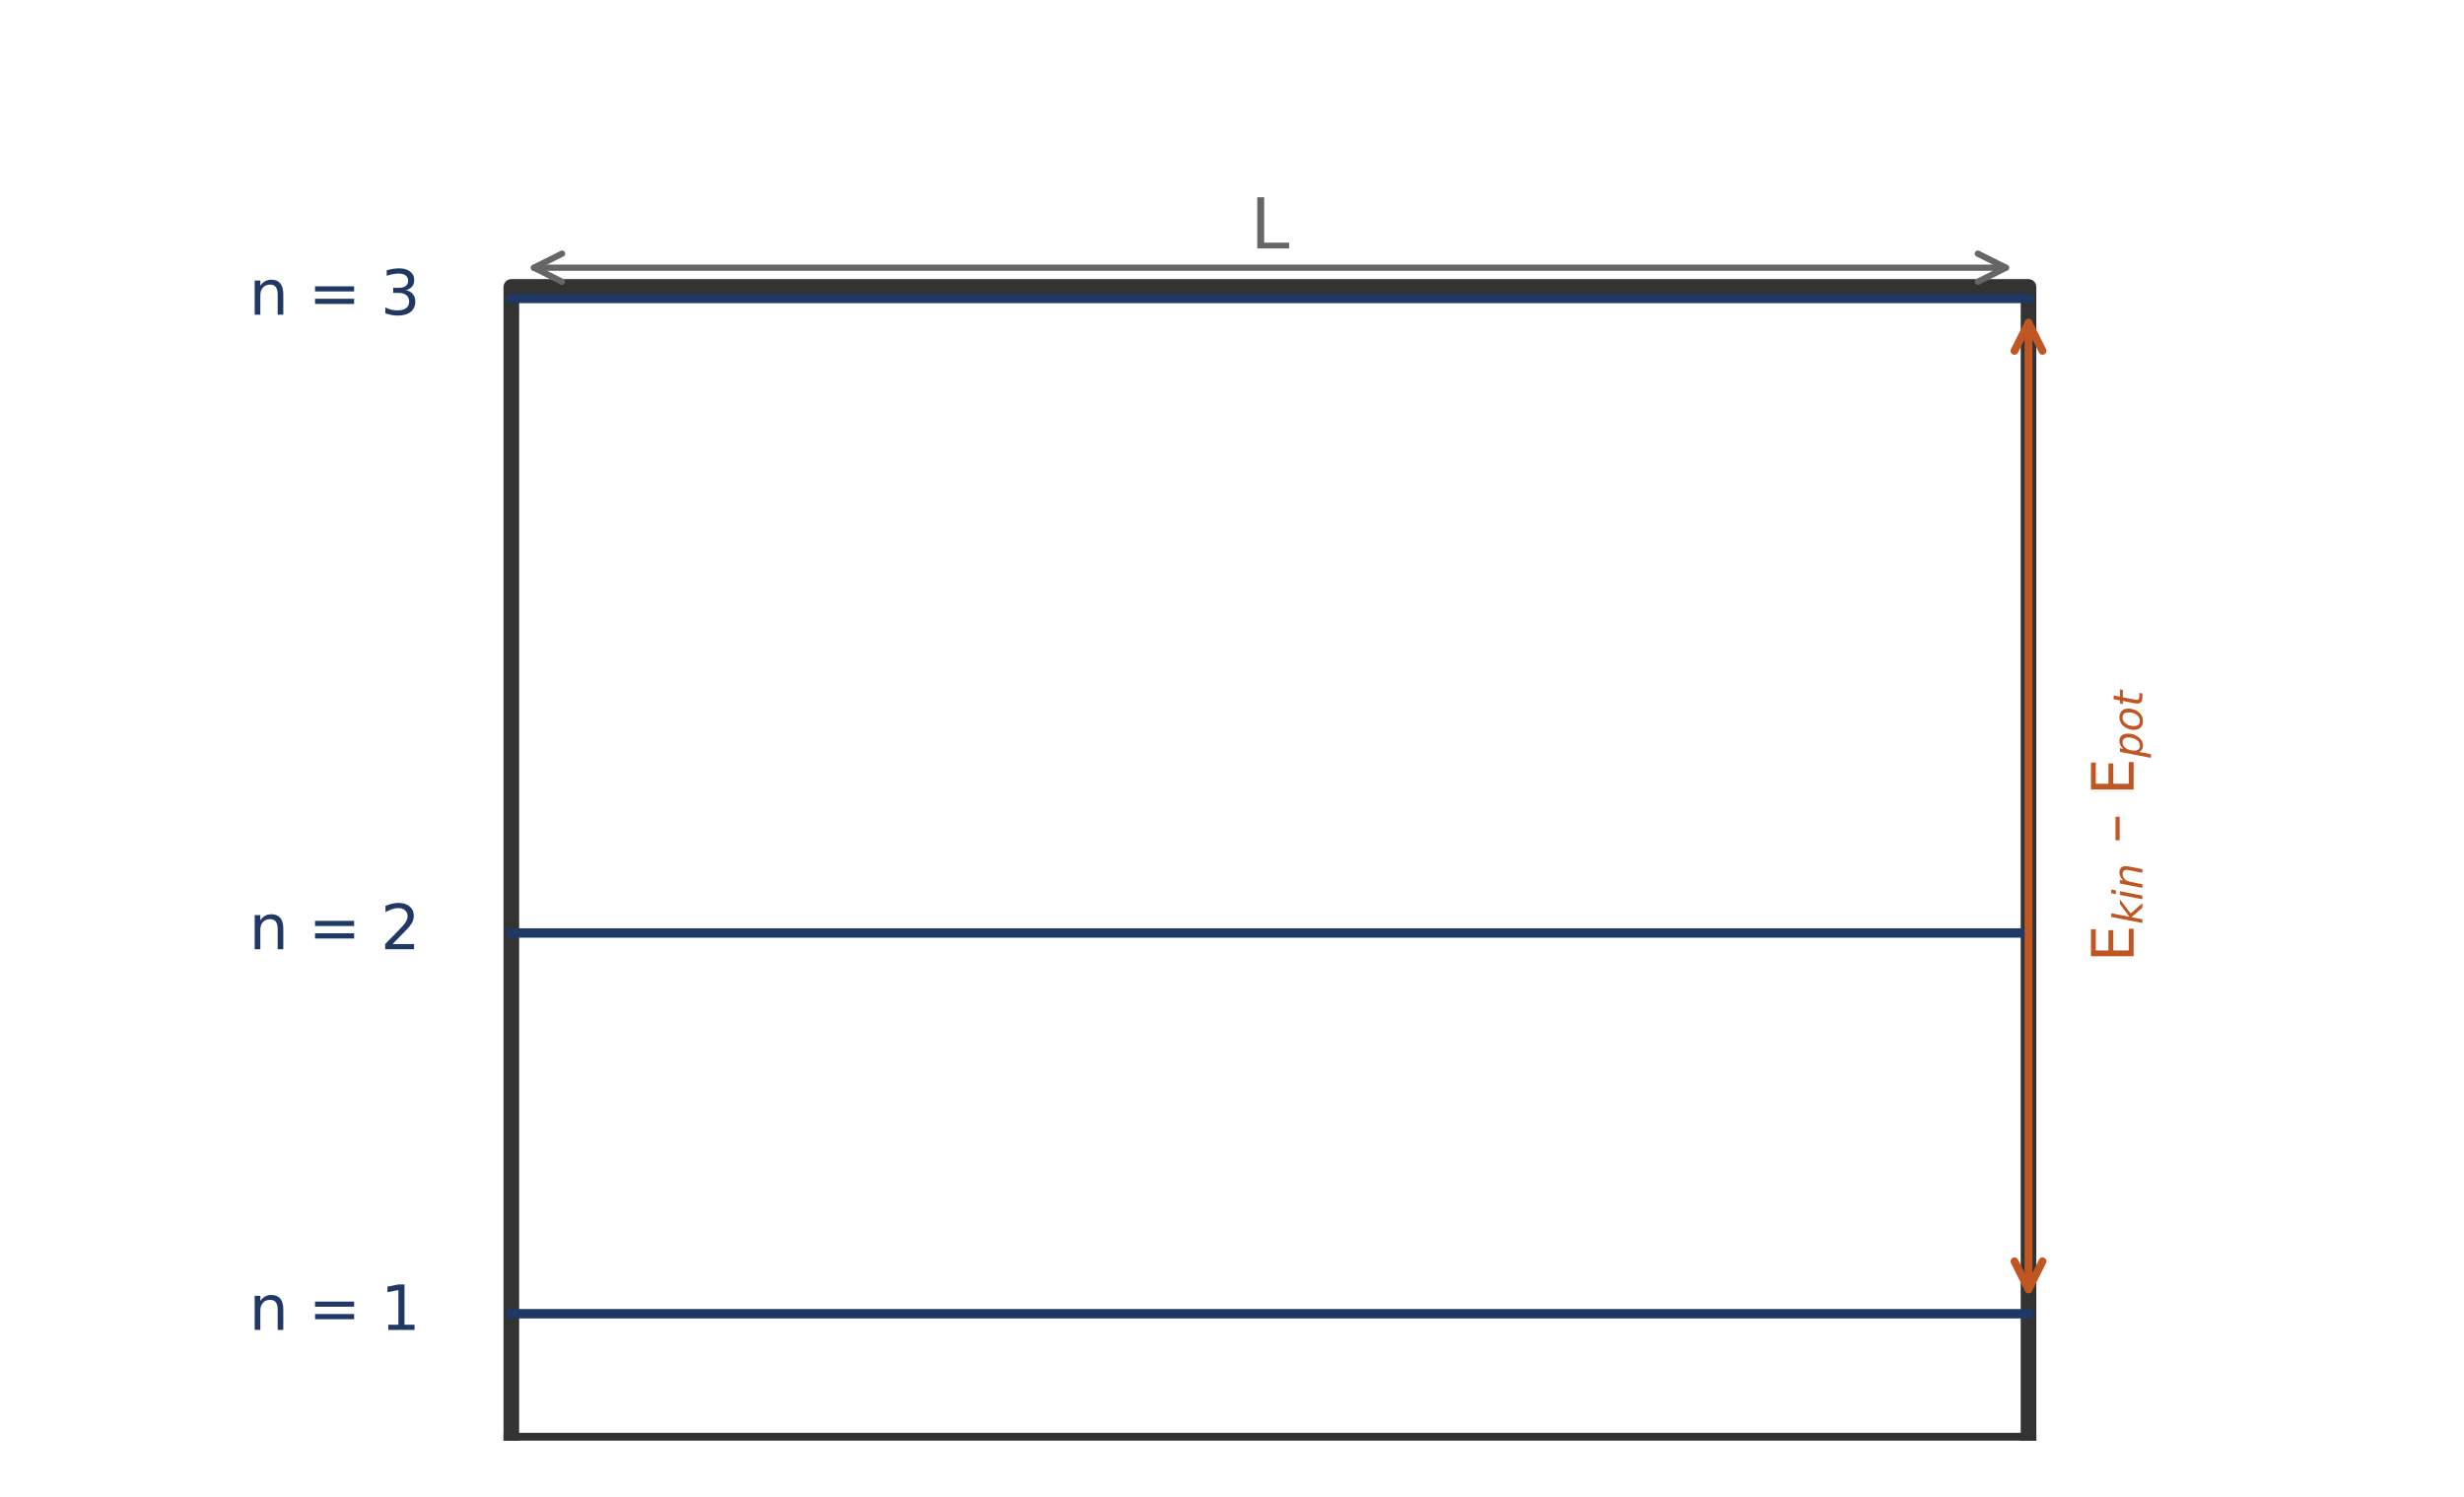
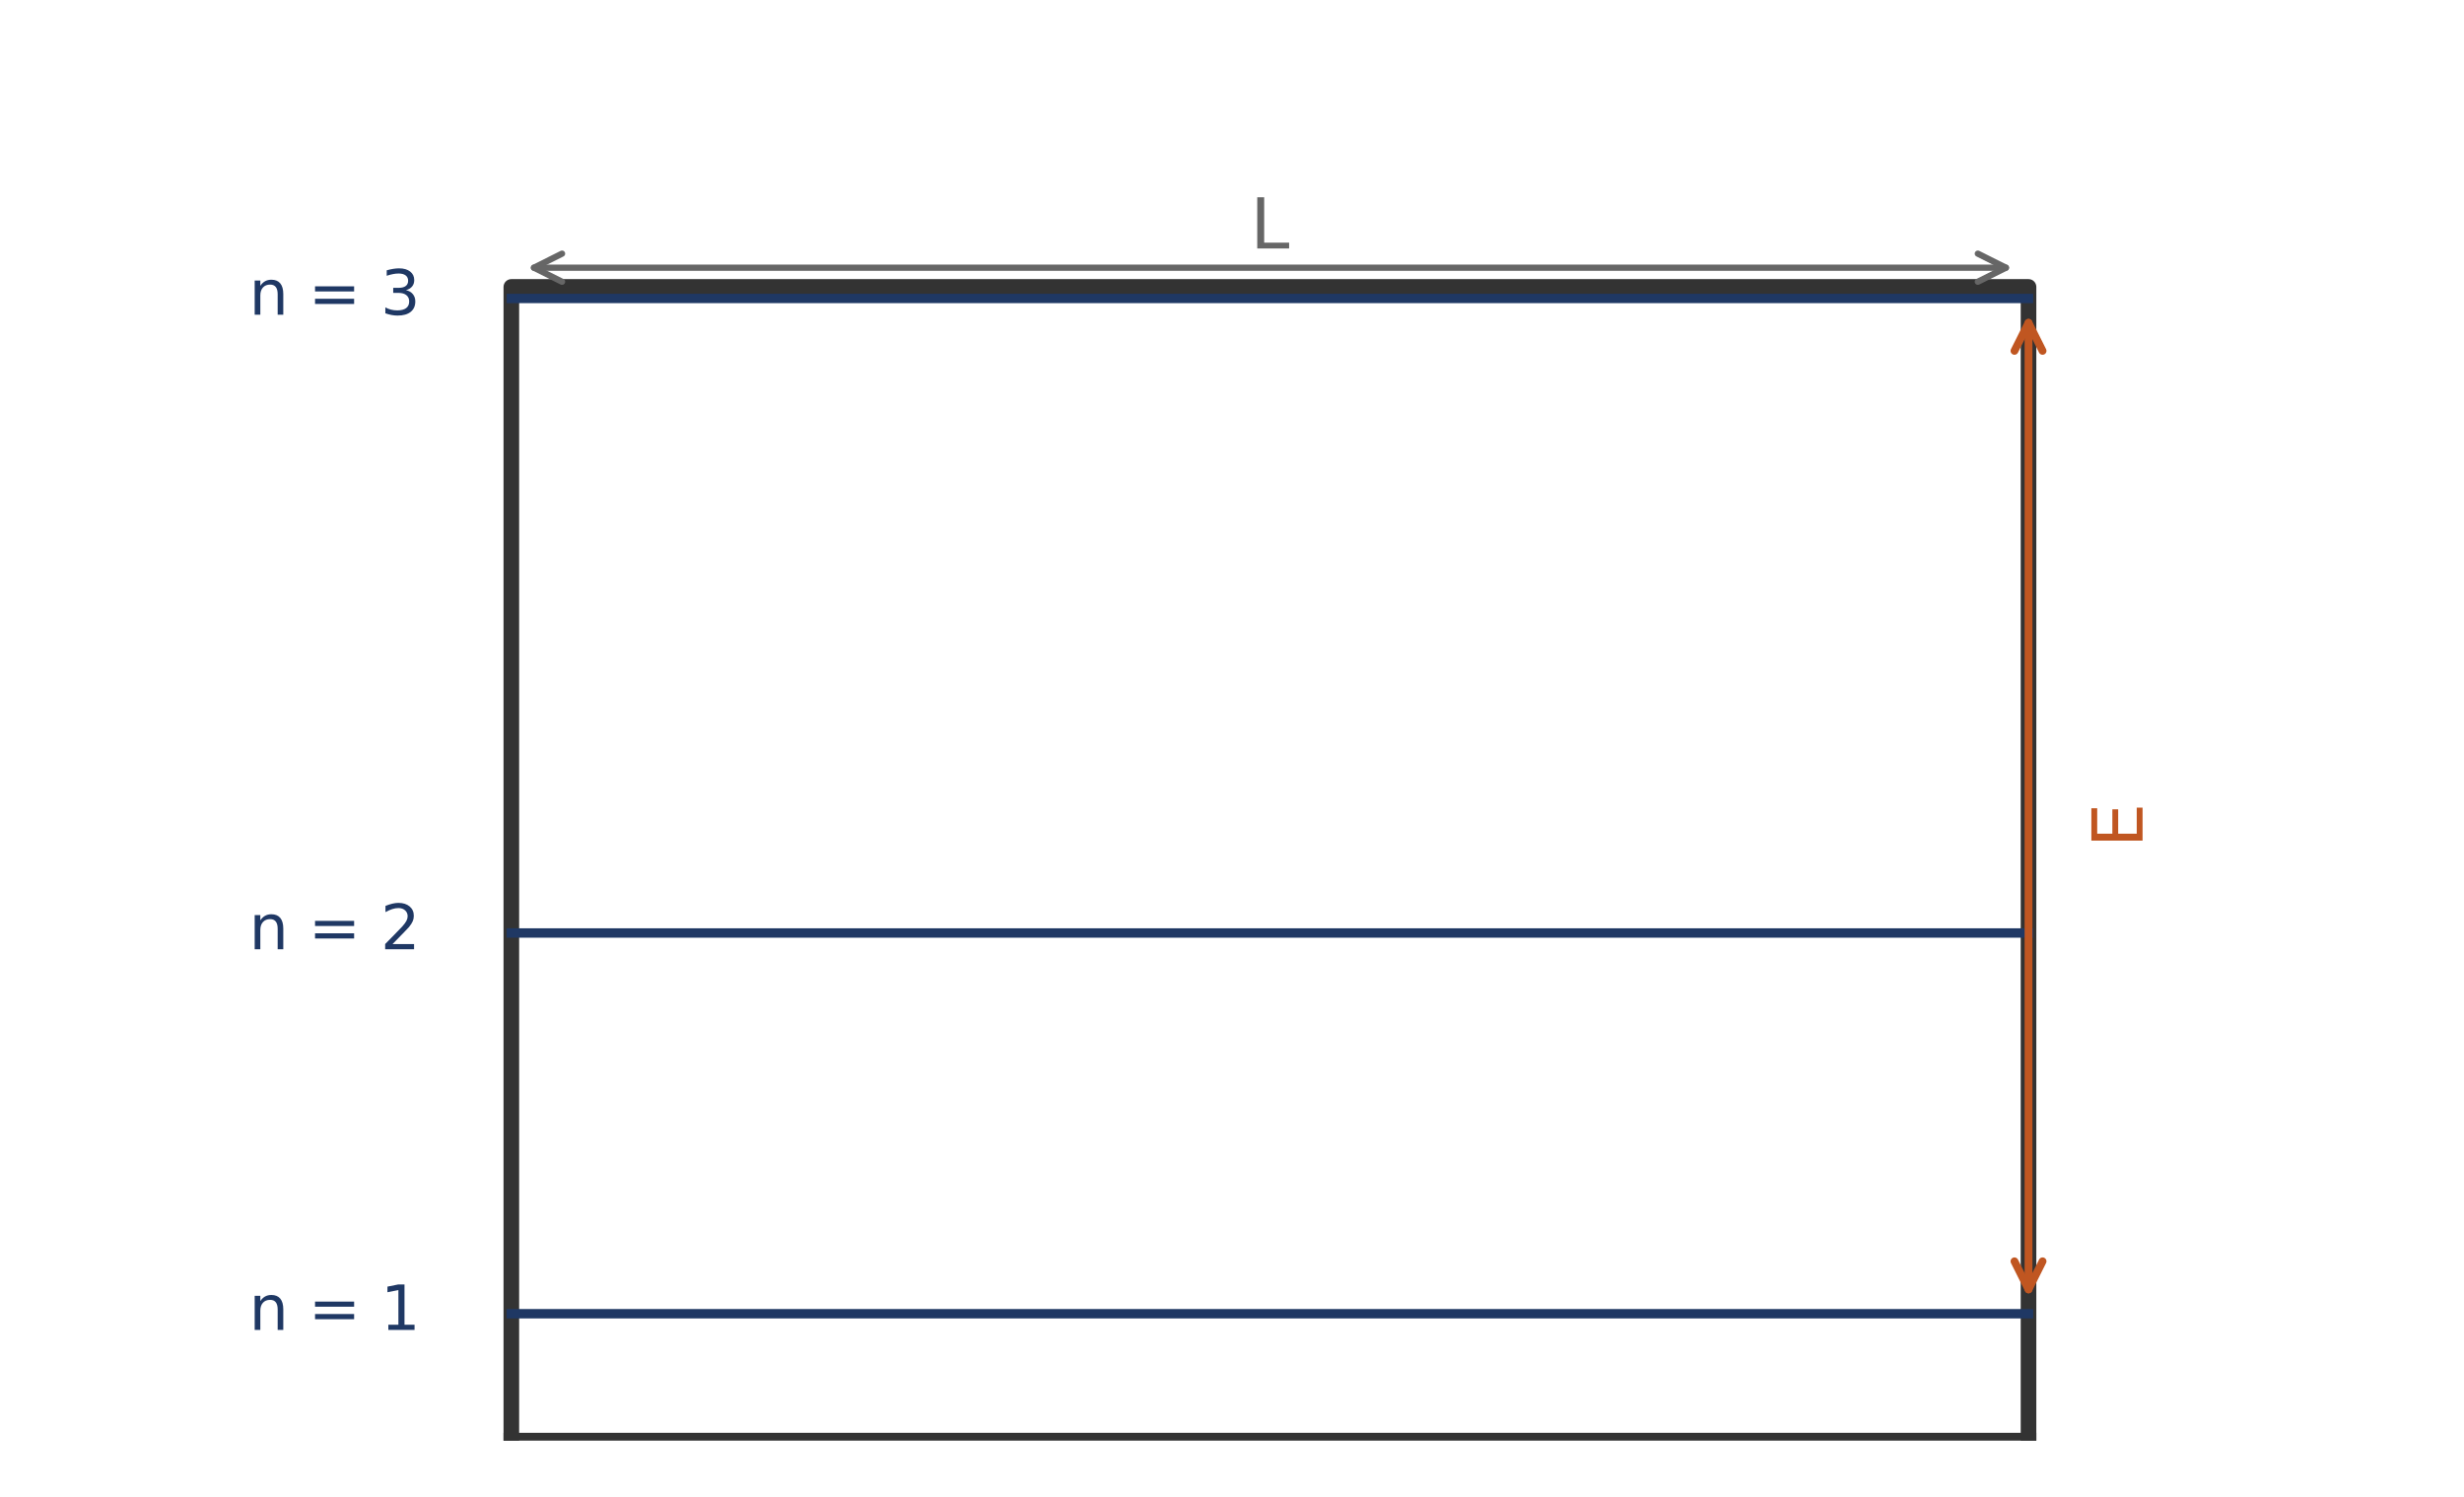
<svg xmlns="http://www.w3.org/2000/svg" xmlns:xlink="http://www.w3.org/1999/xlink" width="315.72pt" height="191.808pt" viewBox="0 0 315.72 191.808" version="1.1">
  <defs>
    <style type="text/css">*{stroke-linejoin: round; stroke-linecap: butt}</style>
  </defs>
  <g id="figure_1">
    <g id="patch_1">
      <path d="M 0 191.808  L 315.72 191.808  L 315.72 0  L 0 0  L 0 191.808  z " style="fill: none" />
    </g>
    <g id="axes_1">
      <g id="line2d_1">
-         <path d="M 65.52 184.608  L 65.52 36.768  L 259.92 36.768  L 259.92 184.608  " clip-path="url(#pff5bb4e804)" style="fill: none; stroke: #333333; stroke-width: 2; stroke-linecap: square" />
+         <path d="M 65.52 184.608  L 65.52 36.768  L 259.92 36.768  L 259.92 184.608  " clip-path="url(#pd39ec88fea)" style="fill: none; stroke: #333333; stroke-width: 2; stroke-linecap: square" />
      </g>
      <g id="line2d_2">
-         <path d="M 65.52 184.608  L 259.92 184.608  " clip-path="url(#pff5bb4e804)" style="fill: none; stroke: #333333; stroke-width: 2; stroke-linecap: square" />
+         <path d="M 65.52 184.608  L 259.92 184.608  " clip-path="url(#pd39ec88fea)" style="fill: none; stroke: #333333; stroke-width: 2; stroke-linecap: square" />
      </g>
      <g id="line2d_3">
-         <path d="M 65.52 168.346  L 259.92 168.346  " clip-path="url(#pff5bb4e804)" style="fill: none; stroke: #1f3864; stroke-width: 1.2; stroke-linecap: square" />
+         <path d="M 65.52 168.346  L 259.92 168.346  " clip-path="url(#pd39ec88fea)" style="fill: none; stroke: #1f3864; stroke-width: 1.2; stroke-linecap: square" />
      </g>
      <g id="line2d_4">
-         <path d="M 65.52 119.558  L 259.92 119.558  " clip-path="url(#pff5bb4e804)" style="fill: none; stroke: #1f3864; stroke-width: 1.2; stroke-linecap: square" />
+         <path d="M 65.52 119.558  L 259.92 119.558  " clip-path="url(#pd39ec88fea)" style="fill: none; stroke: #1f3864; stroke-width: 1.2; stroke-linecap: square" />
      </g>
      <g id="line2d_5">
-         <path d="M 65.52 38.246  L 259.92 38.246  " clip-path="url(#pff5bb4e804)" style="fill: none; stroke: #1f3864; stroke-width: 1.2; stroke-linecap: square" />
+         <path d="M 65.52 38.246  L 259.92 38.246  " clip-path="url(#pd39ec88fea)" style="fill: none; stroke: #1f3864; stroke-width: 1.2; stroke-linecap: square" />
      </g>
      <g id="text_1">
        <g style="fill: #1f3864" transform="translate(31.90725 170.4237) scale(0.08 -0.08)">
          <defs>
            <path id="DejaVuSans-51" d="M 3513 2113  L 3513 0  L 2938 0  L 2938 2094  Q 2938 2591 2744 2837  Q 2550 3084 2163 3084  Q 1697 3084 1428 2787  Q 1159 2491 1159 1978  L 1159 0  L 581 0  L 581 3500  L 1159 3500  L 1159 2956  Q 1366 3272 1645 3428  Q 1925 3584 2291 3584  Q 2894 3584 3203 3211  Q 3513 2838 3513 2113  z " transform="scale(0.015625)" />
            <path id="DejaVuSans-3" transform="scale(0.015625)" />
            <path id="DejaVuSans-20" d="M 678 2906  L 4684 2906  L 4684 2381  L 678 2381  L 678 2906  z M 678 1631  L 4684 1631  L 4684 1100  L 678 1100  L 678 1631  z " transform="scale(0.015625)" />
            <path id="DejaVuSans-14" d="M 794 531  L 1825 531  L 1825 4091  L 703 3866  L 703 4441  L 1819 4666  L 2450 4666  L 2450 531  L 3481 531  L 3481 0  L 794 0  L 794 531  z " transform="scale(0.015625)" />
          </defs>
          <use xlink:href="#DejaVuSans-51" />
          <use xlink:href="#DejaVuSans-3" transform="translate(63.375 0)" />
          <use xlink:href="#DejaVuSans-20" transform="translate(95.15625 0)" />
          <use xlink:href="#DejaVuSans-3" transform="translate(178.9531 0)" />
          <use xlink:href="#DejaVuSans-14" transform="translate(210.7344 0)" />
        </g>
      </g>
      <g id="text_2">
        <g style="fill: #1f3864" transform="translate(31.90725 121.6365) scale(0.08 -0.08)">
          <defs>
            <path id="DejaVuSans-15" d="M 1228 531  L 3431 531  L 3431 0  L 469 0  L 469 531  Q 828 903 1448 1529  Q 2069 2156 2228 2338  Q 2531 2678 2651 2914  Q 2772 3150 2772 3378  Q 2772 3750 2511 3984  Q 2250 4219 1831 4219  Q 1534 4219 1204 4116  Q 875 4013 500 3803  L 500 4441  Q 881 4594 1212 4672  Q 1544 4750 1819 4750  Q 2544 4750 2975 4387  Q 3406 4025 3406 3419  Q 3406 3131 3298 2873  Q 3191 2616 2906 2266  Q 2828 2175 2409 1742  Q 1991 1309 1228 531  z " transform="scale(0.015625)" />
          </defs>
          <use xlink:href="#DejaVuSans-51" />
          <use xlink:href="#DejaVuSans-3" transform="translate(63.375 0)" />
          <use xlink:href="#DejaVuSans-20" transform="translate(95.15625 0)" />
          <use xlink:href="#DejaVuSans-3" transform="translate(178.9531 0)" />
          <use xlink:href="#DejaVuSans-15" transform="translate(210.7344 0)" />
        </g>
      </g>
      <g id="text_3">
        <g style="fill: #1f3864" transform="translate(31.90725 40.32453) scale(0.08 -0.08)">
          <defs>
            <path id="DejaVuSans-16" d="M 2597 2516  Q 3050 2419 3304 2112  Q 3559 1806 3559 1356  Q 3559 666 3084 287  Q 2609 -91 1734 -91  Q 1441 -91 1130 -33  Q 819 25 488 141  L 488 750  Q 750 597 1062 519  Q 1375 441 1716 441  Q 2309 441 2620 675  Q 2931 909 2931 1356  Q 2931 1769 2642 2001  Q 2353 2234 1838 2234  L 1294 2234  L 1294 2753  L 1863 2753  Q 2328 2753 2575 2939  Q 2822 3125 2822 3475  Q 2822 3834 2567 4026  Q 2313 4219 1838 4219  Q 1578 4219 1281 4162  Q 984 4106 628 3988  L 628 4550  Q 988 4650 1302 4700  Q 1616 4750 1894 4750  Q 2613 4750 3031 4423  Q 3450 4097 3450 3541  Q 3450 3153 3228 2886  Q 3006 2619 2597 2516  z " transform="scale(0.015625)" />
          </defs>
          <use xlink:href="#DejaVuSans-51" />
          <use xlink:href="#DejaVuSans-3" transform="translate(63.375 0)" />
          <use xlink:href="#DejaVuSans-20" transform="translate(95.15625 0)" />
          <use xlink:href="#DejaVuSans-3" transform="translate(178.9531 0)" />
          <use xlink:href="#DejaVuSans-16" transform="translate(210.7344 0)" />
        </g>
      </g>
      <g id="patch_2">
        <path d="M 259.92 41.362  Q 259.92 103.296 259.92 165.23  " style="fill: none; stroke: #c05621; stroke-linecap: round" />
        <path d="M 258.12 44.962  L 259.92 41.362  L 261.72 44.962  " style="fill: none; stroke: #c05621; stroke-linecap: round" />
        <path d="M 261.72 161.63  L 259.92 165.23  L 258.12 161.63  " style="fill: none; stroke: #c05621; stroke-linecap: round" />
      </g>
      <g id="text_4">
-         <g style="fill: #c05621" transform="translate(273.3942 123.2725) rotate(-90) scale(0.075 -0.075)">
+         <g style="fill: #c05621" transform="translate(274.5339 108.6034) rotate(-90) scale(0.09 -0.09)">
          <defs>
            <path id="DejaVuSans-28" d="M 628 4666  L 3578 4666  L 3578 4134  L 1259 4134  L 1259 2753  L 3481 2753  L 3481 2222  L 1259 2222  L 1259 531  L 3634 531  L 3634 0  L 628 0  L 628 4666  z " transform="scale(0.015625)" />
-             <path id="DejaVuSans-Oblique-4e" d="M 1172 4863  L 1747 4863  L 1197 2028  L 3169 3500  L 3916 3500  L 1716 1825  L 3322 0  L 2625 0  L 1131 1709  L 800 0  L 225 0  L 1172 4863  z " transform="scale(0.015625)" />
-             <path id="DejaVuSans-Oblique-4c" d="M 1172 4863  L 1747 4863  L 1606 4134  L 1031 4134  L 1172 4863  z M 909 3500  L 1484 3500  L 800 0  L 225 0  L 909 3500  z " transform="scale(0.015625)" />
-             <path id="DejaVuSans-Oblique-51" d="M 3566 2113  L 3156 0  L 2578 0  L 2988 2091  Q 3016 2238 3031 2350  Q 3047 2463 3047 2528  Q 3047 2791 2881 2937  Q 2716 3084 2419 3084  Q 1956 3084 1622 2776  Q 1288 2469 1184 1941  L 800 0  L 225 0  L 903 3500  L 1478 3500  L 1363 2950  Q 1603 3253 1940 3418  Q 2278 3584 2650 3584  Q 3113 3584 3367 3334  Q 3622 3084 3622 2631  Q 3622 2519 3608 2391  Q 3594 2263 3566 2113  z " transform="scale(0.015625)" />
-             <path id="DejaVuSansDisplay-3" d="M 313 1978  L 2888 1978  L 2888 1528  L 313 1528  L 313 1978  z " transform="scale(0.015625)" />
-             <path id="DejaVuSans-Oblique-53" d="M 3175 2156  Q 3175 2616 2975 2859  Q 2775 3103 2400 3103  Q 2144 3103 1911 2972  Q 1678 2841 1497 2591  Q 1319 2344 1212 1994  Q 1106 1644 1106 1300  Q 1106 863 1306 627  Q 1506 391 1875 391  Q 2147 391 2380 519  Q 2613 647 2778 891  Q 2956 1147 3065 1494  Q 3175 1841 3175 2156  z M 1394 2969  Q 1625 3272 1939 3428  Q 2253 3584 2638 3584  Q 3175 3584 3472 3232  Q 3769 2881 3769 2247  Q 3769 1728 3584 1258  Q 3400 788 3053 416  Q 2822 169 2531 39  Q 2241 -91 1919 -91  Q 1547 -91 1294 64  Q 1041 219 916 525  L 556 -1331  L -19 -1331  L 922 3500  L 1497 3500  L 1394 2969  z " transform="scale(0.015625)" />
-             <path id="DejaVuSans-Oblique-52" d="M 1625 -91  Q 1009 -91 651 289  Q 294 669 294 1325  Q 294 1706 417 2101  Q 541 2497 738 2766  Q 1047 3184 1428 3384  Q 1809 3584 2291 3584  Q 2888 3584 3255 3212  Q 3622 2841 3622 2241  Q 3622 1825 3500 1412  Q 3378 1000 3181 728  Q 2875 309 2494 109  Q 2113 -91 1625 -91  z M 891 1344  Q 891 869 1089 633  Q 1288 397 1691 397  Q 2269 397 2648 901  Q 3028 1406 3028 2181  Q 3028 2634 2825 2865  Q 2622 3097 2228 3097  Q 1903 3097 1650 2945  Q 1397 2794 1197 2484  Q 1050 2253 970 1956  Q 891 1659 891 1344  z " transform="scale(0.015625)" />
-             <path id="DejaVuSans-Oblique-57" d="M 2706 3500  L 2619 3053  L 1472 3053  L 1100 1153  Q 1081 1047 1072 975  Q 1063 903 1063 863  Q 1063 663 1183 572  Q 1303 481 1569 481  L 2150 481  L 2053 0  L 1503 0  Q 991 0 739 200  Q 488 400 488 806  Q 488 878 497 964  Q 506 1050 525 1153  L 897 3053  L 409 3053  L 500 3500  L 978 3500  L 1172 4494  L 1747 4494  L 1556 3500  L 2706 3500  z " transform="scale(0.015625)" />
          </defs>
-           <use xlink:href="#DejaVuSans-28" transform="translate(0 0.09375)" />
-           <use xlink:href="#DejaVuSans-Oblique-4e" transform="translate(64.14062 -14.9062) scale(0.7)" />
-           <use xlink:href="#DejaVuSans-Oblique-4c" transform="translate(104.6777 -14.9062) scale(0.7)" />
-           <use xlink:href="#DejaVuSans-Oblique-51" transform="translate(124.126 -14.9062) scale(0.7)" />
-           <use xlink:href="#DejaVuSans-3" transform="translate(171.2256 0.09375)" />
-           <use xlink:href="#DejaVuSansDisplay-3" transform="translate(203.0127 0.09375)" />
-           <use xlink:href="#DejaVuSans-3" transform="translate(253.0127 0.09375)" />
-           <use xlink:href="#DejaVuSans-28" transform="translate(284.7998 0.09375)" />
-           <use xlink:href="#DejaVuSans-Oblique-53" transform="translate(348.9404 -14.9062) scale(0.7)" />
-           <use xlink:href="#DejaVuSans-Oblique-52" transform="translate(393.374 -14.9062) scale(0.7)" />
-           <use xlink:href="#DejaVuSans-Oblique-57" transform="translate(436.2012 -14.9062) scale(0.7)" />
+           <use xlink:href="#DejaVuSans-28" />
        </g>
      </g>
      <g id="text_5">
        <g style="fill: #666666" transform="translate(160.2127 31.84) scale(0.09 -0.09)">
          <defs>
            <path id="DejaVuSans-2f" d="M 628 4666  L 1259 4666  L 1259 531  L 3531 531  L 3531 0  L 628 0  L 628 4666  z " transform="scale(0.015625)" />
          </defs>
          <use xlink:href="#DejaVuSans-2f" />
        </g>
      </g>
      <g id="patch_3">
        <path d="M 68.417 34.304  Q 162.722 34.304 257.026 34.304  " style="fill: none; stroke: #666666; stroke-width: 0.8; stroke-linecap: round" />
        <path d="M 72.017 36.104  L 68.417 34.304  L 72.017 32.504  " style="fill: none; stroke: #666666; stroke-width: 0.8; stroke-linecap: round" />
        <path d="M 253.426 32.504  L 257.026 34.304  L 253.426 36.104  " style="fill: none; stroke: #666666; stroke-width: 0.8; stroke-linecap: round" />
      </g>
    </g>
  </g>
  <defs>
-     <clipPath id="pff5bb4e804">
+     <clipPath id="pd39ec88fea">
      <rect x="7.2" y="7.2" width="301.32" height="177.408" />
    </clipPath>
  </defs>
</svg>
